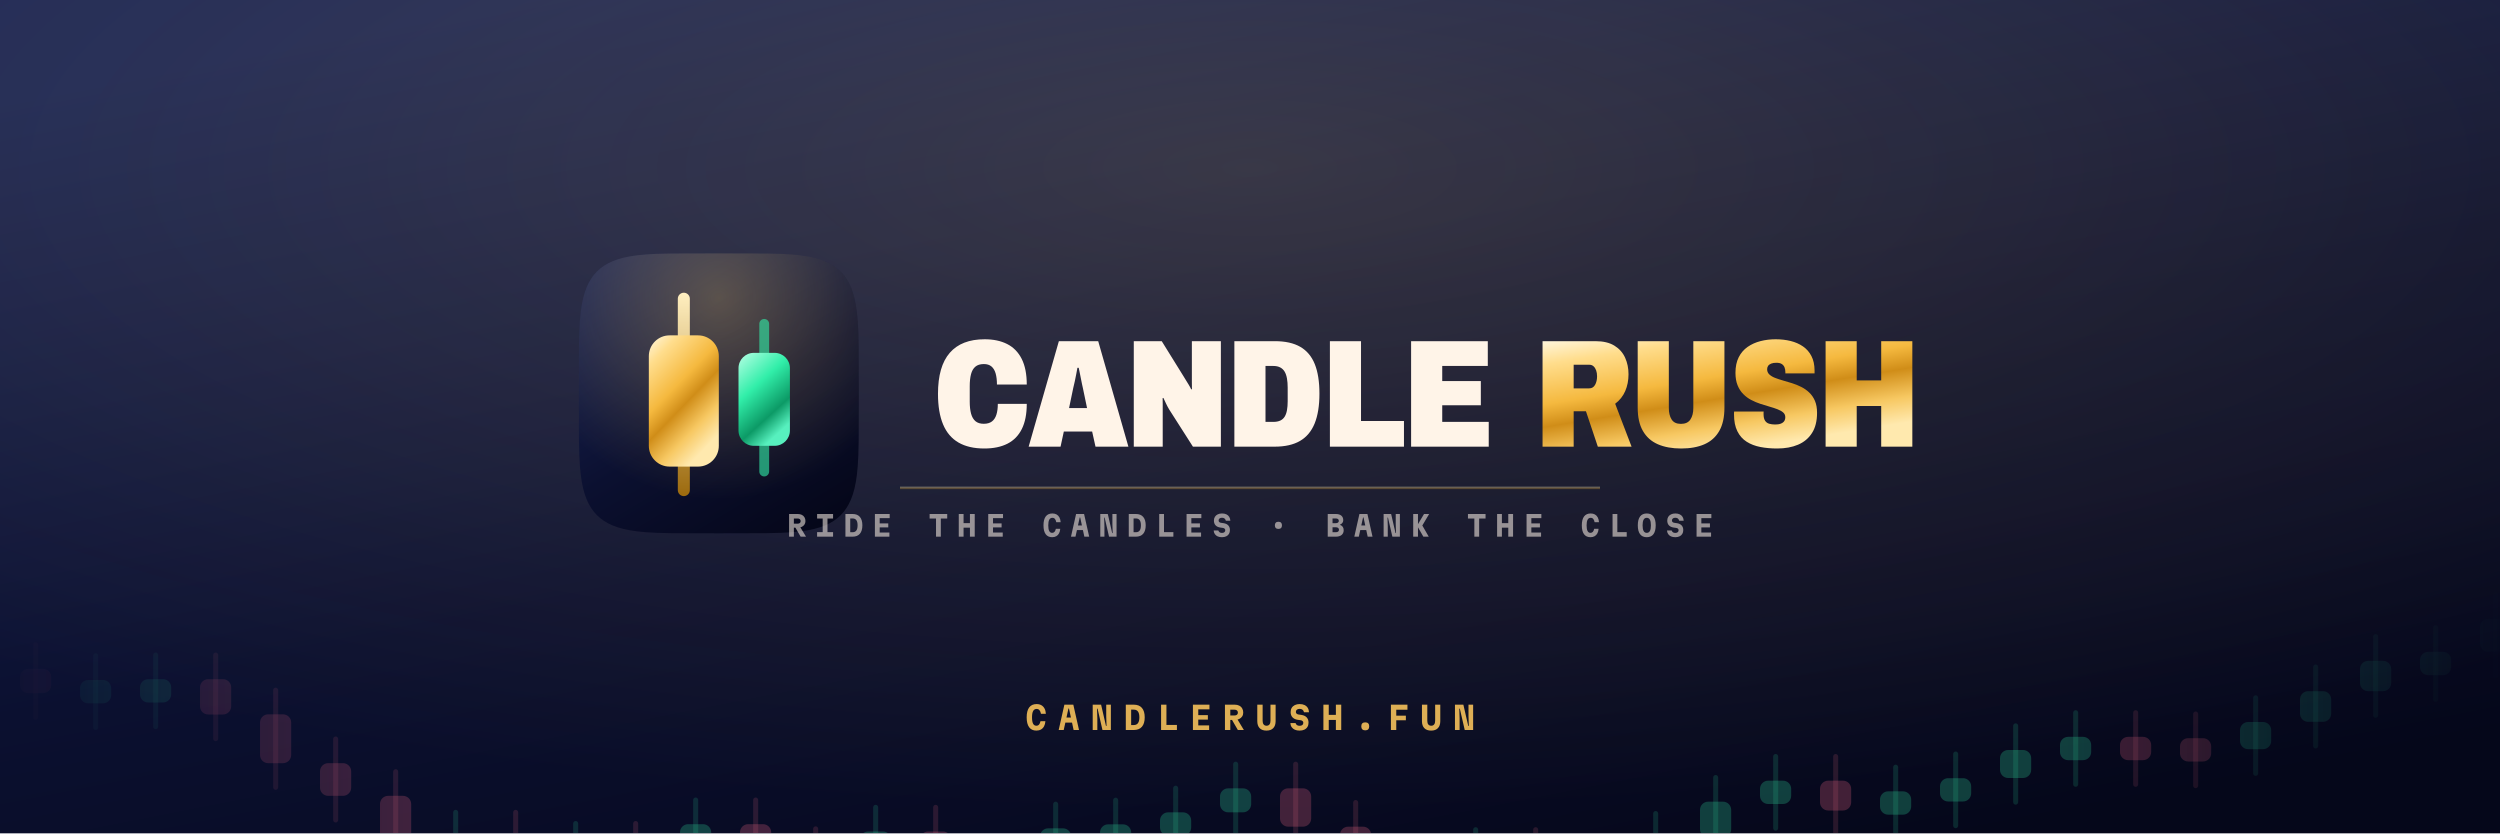
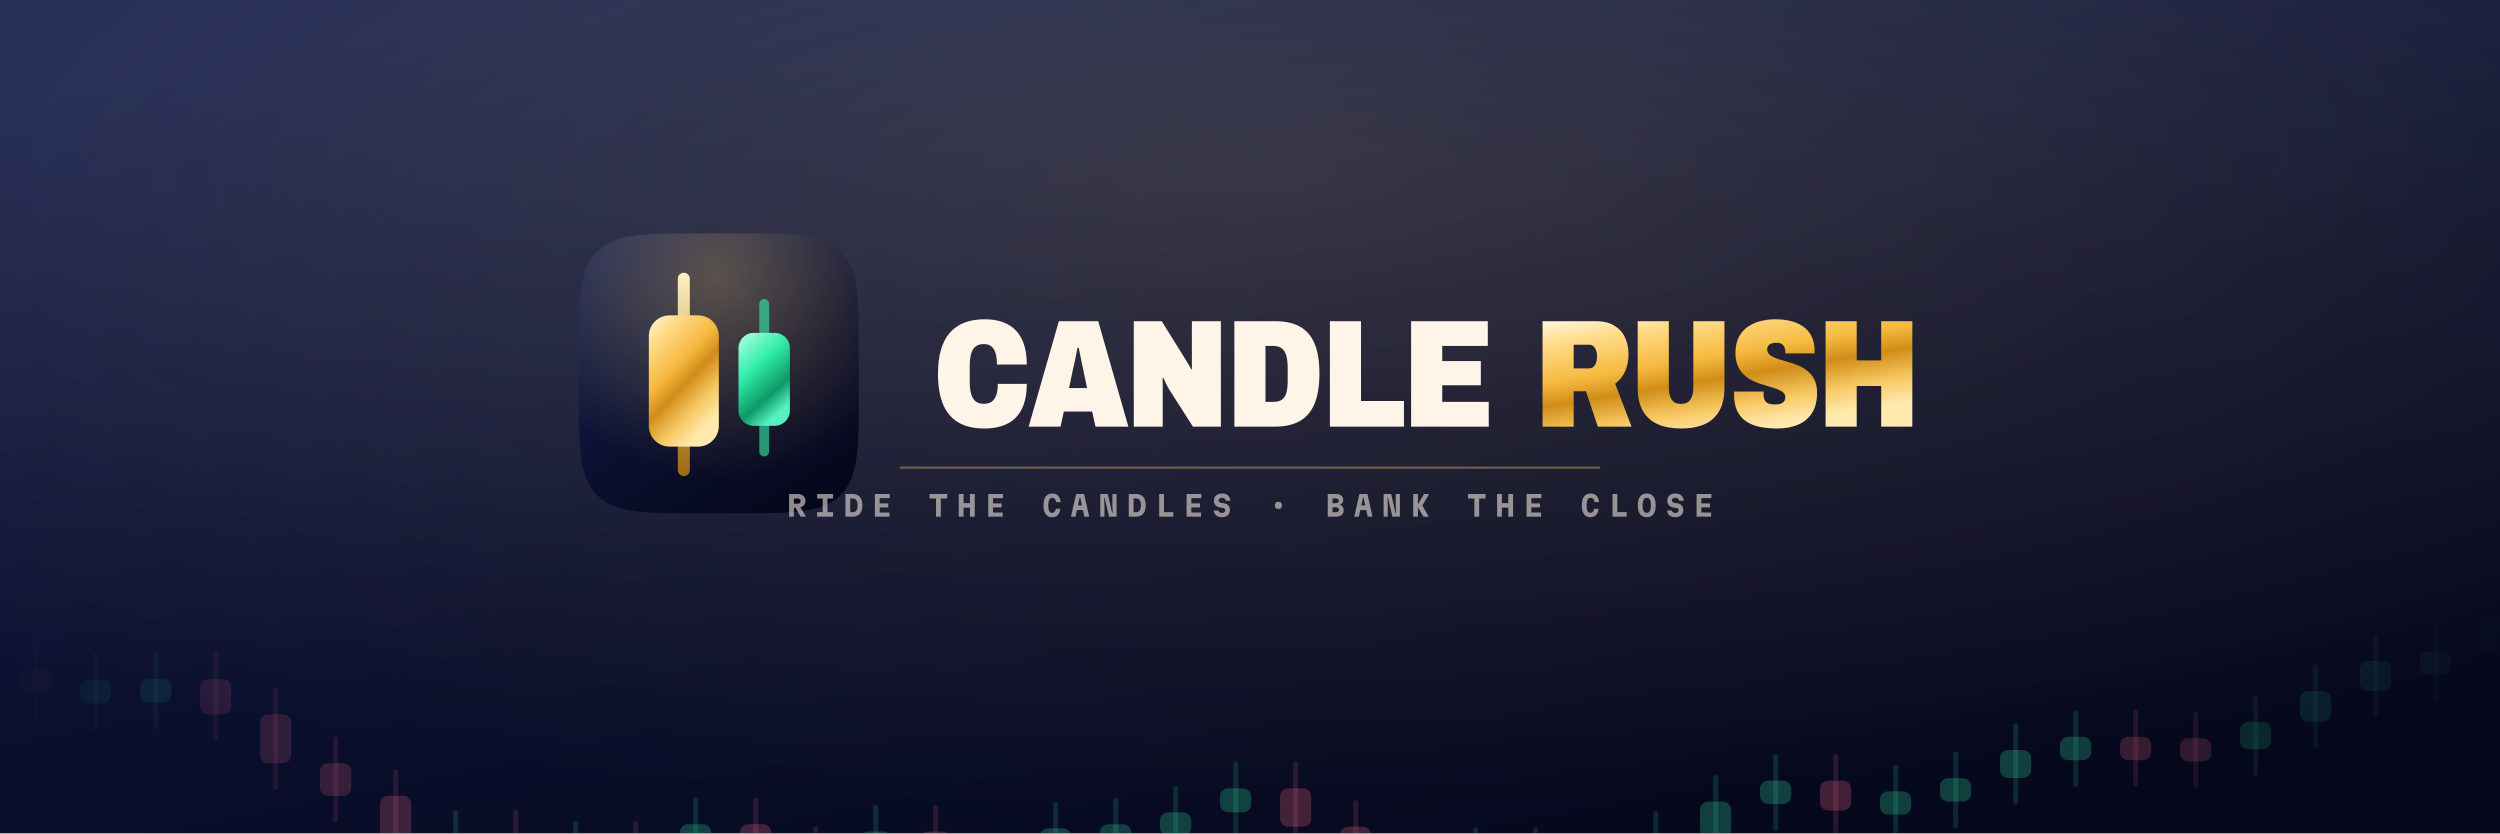
<svg xmlns="http://www.w3.org/2000/svg" viewBox="0 0 1500 500" width="1500" height="500" fill="none">
  <defs>
    <linearGradient id="auxh" x1="0" y1="0" x2=".55" y2="1">
      <stop offset="0" stop-color="#FFF8E2" />
      <stop offset=".18" stop-color="#FFDD8C" />
      <stop offset=".46" stop-color="#F5B93F" />
      <stop offset=".62" stop-color="#D08D18" />
      <stop offset=".82" stop-color="#F7C862" />
      <stop offset="1" stop-color="#FFE9AE" />
    </linearGradient>
    <linearGradient id="auExh" x1="0" y1="0" x2="0" y2="1">
      <stop offset="0" stop-color="#FFEFC0" />
      <stop offset="1" stop-color="#9C6A0E" />
    </linearGradient>
    <linearGradient id="emxh" x1="0" y1="0" x2=".5" y2="1">
      <stop offset="0" stop-color="#B6FFE4" />
      <stop offset=".42" stop-color="#31EEA9" />
      <stop offset=".78" stop-color="#0C9A66" />
      <stop offset="1" stop-color="#57F0BE" />
    </linearGradient>
    <linearGradient id="bevxh" x1="0" y1="0" x2="0" y2="1">
      <stop offset="0" stop-color="#FFFFFF" stop-opacity=".30" />
      <stop offset=".45" stop-color="#FFFFFF" stop-opacity=".05" />
      <stop offset="1" stop-color="#FFFFFF" stop-opacity=".10" />
    </linearGradient>
    <linearGradient id="bgxh" x1=".2" y1="0" x2=".8" y2="1">
      <stop offset="0" stop-color="#1B2657" />
      <stop offset=".55" stop-color="#0B1030" />
      <stop offset="1" stop-color="#05071A" />
    </linearGradient>
    <radialGradient id="glxh" cx=".5" cy=".16" r=".72">
      <stop offset="0" stop-color="#FFCE5C" stop-opacity=".30" />
      <stop offset="1" stop-color="#FFCE5C" stop-opacity="0" />
    </radialGradient>
  </defs>
  <defs>
    <clipPath id="cpxh">
      <rect width="1500" height="500" />
    </clipPath>
    <radialGradient id="bloomxh" cx=".5" cy=".2" r=".78">
      <stop offset="0" stop-color="#FFCE5C" stop-opacity=".16" />
      <stop offset="1" stop-color="#FFCE5C" stop-opacity="0" />
    </radialGradient>
    <linearGradient id="fadegxh" x1="0" x2="1">
      <stop offset="0" stop-color="#000" />
      <stop offset=".18" stop-color="#fff" />
      <stop offset=".82" stop-color="#fff" />
      <stop offset="1" stop-color="#000" />
    </linearGradient>
    <mask id="fadexh">
      <rect width="1500" height="500" fill="url(#fadegxh)" />
    </mask>
    <linearGradient id="auxhi" x1="0" y1="0" x2=".55" y2="1">
      <stop offset="0" stop-color="#FFF8E2" />
      <stop offset=".18" stop-color="#FFDD8C" />
      <stop offset=".46" stop-color="#F5B93F" />
      <stop offset=".62" stop-color="#D08D18" />
      <stop offset=".82" stop-color="#F7C862" />
      <stop offset="1" stop-color="#FFE9AE" />
    </linearGradient>
    <linearGradient id="auExhi" x1="0" y1="0" x2="0" y2="1">
      <stop offset="0" stop-color="#FFEFC0" />
      <stop offset="1" stop-color="#9C6A0E" />
    </linearGradient>
    <linearGradient id="emxhi" x1="0" y1="0" x2=".5" y2="1">
      <stop offset="0" stop-color="#B6FFE4" />
      <stop offset=".42" stop-color="#31EEA9" />
      <stop offset=".78" stop-color="#0C9A66" />
      <stop offset="1" stop-color="#57F0BE" />
    </linearGradient>
    <linearGradient id="bevxhi" x1="0" y1="0" x2="0" y2="1">
      <stop offset="0" stop-color="#FFFFFF" stop-opacity=".30" />
      <stop offset=".45" stop-color="#FFFFFF" stop-opacity=".05" />
      <stop offset="1" stop-color="#FFFFFF" stop-opacity=".10" />
    </linearGradient>
    <linearGradient id="bgxhi" x1=".2" y1="0" x2=".8" y2="1">
      <stop offset="0" stop-color="#1B2657" />
      <stop offset=".55" stop-color="#0B1030" />
      <stop offset="1" stop-color="#05071A" />
    </linearGradient>
    <radialGradient id="glxhi" cx=".5" cy=".16" r=".72">
      <stop offset="0" stop-color="#FFCE5C" stop-opacity=".30" />
      <stop offset="1" stop-color="#FFCE5C" stop-opacity="0" />
    </radialGradient>
  </defs>
  <rect width="1500" height="500" fill="url(#bgxh)" />
  <rect width="1500" height="500" fill="url(#bloomxh)" />
  <g clip-path="url(#cpxh)" mask="url(#fadexh)">
    <rect x="-52.1" y="376.0" width="3.0" height="46.0" rx="1.5" fill="#FF6E8A" opacity="0.144" />
    <rect x="-60.0" y="392.0" width="18.7" height="14.0" rx="4.9" fill="#FF6E8A" opacity="0.240" />
    <rect x="-16.1" y="385.3" width="3.0" height="46.0" rx="1.5" fill="#31EEA9" opacity="0.144" />
    <rect x="-24.0" y="401.3" width="18.7" height="14.0" rx="4.9" fill="#31EEA9" opacity="0.240" />
    <rect x="19.9" y="385.3" width="3.0" height="46.6" rx="1.5" fill="#FF6E8A" opacity="0.144" />
    <rect x="12.0" y="401.3" width="18.7" height="14.6" rx="4.9" fill="#FF6E8A" opacity="0.240" />
    <rect x="55.9" y="392.0" width="3.0" height="46.0" rx="1.5" fill="#31EEA9" opacity="0.144" />
    <rect x="48.0" y="408.0" width="18.7" height="14.0" rx="4.9" fill="#31EEA9" opacity="0.240" />
    <rect x="91.9" y="391.5" width="3.0" height="46.0" rx="1.5" fill="#31EEA9" opacity="0.144" />
    <rect x="84.0" y="407.5" width="18.7" height="14.0" rx="4.9" fill="#31EEA9" opacity="0.240" />
    <rect x="127.9" y="391.5" width="3.0" height="53.2" rx="1.5" fill="#FF6E8A" opacity="0.144" />
    <rect x="120.0" y="407.5" width="18.7" height="21.2" rx="4.9" fill="#FF6E8A" opacity="0.240" />
    <rect x="163.9" y="412.6" width="3.0" height="61.3" rx="1.5" fill="#FF6E8A" opacity="0.144" />
    <rect x="156.0" y="428.6" width="18.7" height="29.3" rx="4.9" fill="#FF6E8A" opacity="0.240" />
    <rect x="199.9" y="441.9" width="3.0" height="51.6" rx="1.5" fill="#FF6E8A" opacity="0.144" />
    <rect x="192.0" y="457.9" width="18.7" height="19.6" rx="4.9" fill="#FF6E8A" opacity="0.240" />
    <rect x="235.9" y="461.5" width="3.0" height="61.3" rx="1.5" fill="#FF6E8A" opacity="0.144" />
    <rect x="228.0" y="477.5" width="18.7" height="29.3" rx="4.9" fill="#FF6E8A" opacity="0.240" />
    <rect x="271.9" y="485.9" width="3.0" height="46.0" rx="1.5" fill="#31EEA9" opacity="0.144" />
    <rect x="264.0" y="501.9" width="18.7" height="14.0" rx="4.9" fill="#31EEA9" opacity="0.240" />
    <rect x="307.9" y="485.9" width="3.0" height="48.2" rx="1.5" fill="#FF6E8A" opacity="0.144" />
    <rect x="300.0" y="501.9" width="18.7" height="16.2" rx="4.9" fill="#FF6E8A" opacity="0.240" />
    <rect x="343.9" y="492.6" width="3.0" height="46.0" rx="1.5" fill="#31EEA9" opacity="0.144" />
    <rect x="336.0" y="508.6" width="18.7" height="14.0" rx="4.9" fill="#31EEA9" opacity="0.240" />
    <rect x="379.9" y="492.6" width="3.0" height="46.0" rx="1.5" fill="#FF6E8A" opacity="0.144" />
    <rect x="372.0" y="508.6" width="18.7" height="14.0" rx="4.9" fill="#FF6E8A" opacity="0.240" />
    <rect x="415.9" y="478.5" width="3.0" height="53.1" rx="1.5" fill="#31EEA9" opacity="0.144" />
    <rect x="408.0" y="494.5" width="18.7" height="21.1" rx="4.9" fill="#31EEA9" opacity="0.240" />
    <rect x="451.9" y="478.5" width="3.0" height="49.3" rx="1.5" fill="#FF6E8A" opacity="0.144" />
    <rect x="444.0" y="494.5" width="18.7" height="17.3" rx="4.9" fill="#FF6E8A" opacity="0.240" />
    <rect x="487.9" y="495.8" width="3.0" height="51.5" rx="1.5" fill="#FF6E8A" opacity="0.144" />
    <rect x="480.0" y="511.8" width="18.7" height="19.5" rx="4.9" fill="#FF6E8A" opacity="0.240" />
    <rect x="523.9" y="482.9" width="3.0" height="49.9" rx="1.5" fill="#31EEA9" opacity="0.144" />
    <rect x="516.0" y="498.9" width="18.7" height="17.9" rx="4.9" fill="#31EEA9" opacity="0.240" />
    <rect x="559.9" y="482.9" width="3.0" height="56.9" rx="1.5" fill="#FF6E8A" opacity="0.144" />
    <rect x="552.0" y="498.9" width="18.7" height="24.9" rx="4.9" fill="#FF6E8A" opacity="0.240" />
    <rect x="595.9" y="500.8" width="3.0" height="59.5" rx="1.5" fill="#FF6E8A" opacity="0.144" />
    <rect x="588.0" y="516.8" width="18.7" height="27.5" rx="4.9" fill="#FF6E8A" opacity="0.240" />
    <rect x="631.9" y="481.0" width="3.0" height="51.8" rx="1.5" fill="#31EEA9" opacity="0.144" />
    <rect x="624.0" y="497.0" width="18.7" height="19.8" rx="4.9" fill="#31EEA9" opacity="0.240" />
    <rect x="667.9" y="478.6" width="3.0" height="46.0" rx="1.5" fill="#31EEA9" opacity="0.144" />
    <rect x="660.0" y="494.6" width="18.7" height="14.0" rx="4.9" fill="#31EEA9" opacity="0.240" />
    <rect x="703.9" y="471.4" width="3.0" height="46.0" rx="1.5" fill="#31EEA9" opacity="0.144" />
    <rect x="696.0" y="487.4" width="18.7" height="14.0" rx="4.9" fill="#31EEA9" opacity="0.240" />
    <rect x="739.9" y="457.0" width="3.0" height="46.4" rx="1.5" fill="#31EEA9" opacity="0.144" />
    <rect x="732.0" y="473.0" width="18.7" height="14.4" rx="4.9" fill="#31EEA9" opacity="0.240" />
    <rect x="775.9" y="457.0" width="3.0" height="55.0" rx="1.5" fill="#FF6E8A" opacity="0.144" />
    <rect x="768.0" y="473.0" width="18.7" height="23.0" rx="4.9" fill="#FF6E8A" opacity="0.240" />
    <rect x="811.9" y="480.0" width="3.0" height="60.3" rx="1.5" fill="#FF6E8A" opacity="0.144" />
    <rect x="804.0" y="496.0" width="18.7" height="28.3" rx="4.9" fill="#FF6E8A" opacity="0.240" />
    <rect x="847.9" y="500.8" width="3.0" height="46.0" rx="1.5" fill="#FF6E8A" opacity="0.144" />
    <rect x="840.0" y="516.8" width="18.7" height="14.0" rx="4.9" fill="#FF6E8A" opacity="0.240" />
    <rect x="883.9" y="496.3" width="3.0" height="46.0" rx="1.5" fill="#31EEA9" opacity="0.144" />
    <rect x="876.0" y="512.3" width="18.7" height="14.0" rx="4.9" fill="#31EEA9" opacity="0.240" />
    <rect x="919.9" y="496.3" width="3.0" height="46.0" rx="1.5" fill="#FF6E8A" opacity="0.144" />
    <rect x="912.0" y="512.3" width="18.7" height="14.0" rx="4.9" fill="#FF6E8A" opacity="0.240" />
    <rect x="955.9" y="500.8" width="3.0" height="56.0" rx="1.5" fill="#FF6E8A" opacity="0.144" />
    <rect x="948.0" y="516.8" width="18.7" height="24.0" rx="4.9" fill="#FF6E8A" opacity="0.240" />
    <rect x="991.9" y="486.6" width="3.0" height="46.2" rx="1.5" fill="#31EEA9" opacity="0.144" />
    <rect x="984.0" y="502.6" width="18.7" height="14.2" rx="4.9" fill="#31EEA9" opacity="0.240" />
    <rect x="1027.9" y="465.0" width="3.0" height="53.5" rx="1.5" fill="#31EEA9" opacity="0.144" />
    <rect x="1020.0" y="481.0" width="18.7" height="21.5" rx="4.9" fill="#31EEA9" opacity="0.240" />
    <rect x="1063.9" y="452.4" width="3.0" height="46.0" rx="1.5" fill="#31EEA9" opacity="0.144" />
    <rect x="1056.0" y="468.4" width="18.7" height="14.0" rx="4.9" fill="#31EEA9" opacity="0.240" />
    <rect x="1099.9" y="452.4" width="3.0" height="49.9" rx="1.5" fill="#FF6E8A" opacity="0.144" />
    <rect x="1092.0" y="468.4" width="18.7" height="17.9" rx="4.9" fill="#FF6E8A" opacity="0.240" />
    <rect x="1135.9" y="458.8" width="3.0" height="46.0" rx="1.5" fill="#31EEA9" opacity="0.144" />
    <rect x="1128.0" y="474.8" width="18.7" height="14.0" rx="4.9" fill="#31EEA9" opacity="0.240" />
    <rect x="1171.9" y="450.9" width="3.0" height="46.0" rx="1.5" fill="#31EEA9" opacity="0.144" />
    <rect x="1164.0" y="466.9" width="18.7" height="14.0" rx="4.9" fill="#31EEA9" opacity="0.240" />
    <rect x="1207.9" y="434.0" width="3.0" height="48.8" rx="1.5" fill="#31EEA9" opacity="0.144" />
    <rect x="1200.0" y="450.0" width="18.7" height="16.8" rx="4.9" fill="#31EEA9" opacity="0.240" />
    <rect x="1243.9" y="426.1" width="3.0" height="46.0" rx="1.5" fill="#31EEA9" opacity="0.144" />
    <rect x="1236.0" y="442.1" width="18.7" height="14.0" rx="4.9" fill="#31EEA9" opacity="0.240" />
    <rect x="1279.9" y="426.1" width="3.0" height="46.0" rx="1.5" fill="#FF6E8A" opacity="0.144" />
    <rect x="1272.0" y="442.1" width="18.7" height="14.0" rx="4.9" fill="#FF6E8A" opacity="0.240" />
    <rect x="1315.9" y="426.9" width="3.0" height="46.0" rx="1.5" fill="#FF6E8A" opacity="0.144" />
    <rect x="1308.0" y="442.9" width="18.7" height="14.0" rx="4.9" fill="#FF6E8A" opacity="0.240" />
    <rect x="1351.9" y="417.2" width="3.0" height="48.3" rx="1.5" fill="#31EEA9" opacity="0.144" />
    <rect x="1344.0" y="433.2" width="18.7" height="16.3" rx="4.9" fill="#31EEA9" opacity="0.240" />
    <rect x="1387.9" y="398.7" width="3.0" height="50.4" rx="1.5" fill="#31EEA9" opacity="0.144" />
    <rect x="1380.0" y="414.7" width="18.7" height="18.4" rx="4.9" fill="#31EEA9" opacity="0.240" />
    <rect x="1423.9" y="380.5" width="3.0" height="50.2" rx="1.5" fill="#31EEA9" opacity="0.144" />
    <rect x="1416.0" y="396.5" width="18.7" height="18.2" rx="4.9" fill="#31EEA9" opacity="0.240" />
    <rect x="1459.9" y="375.1" width="3.0" height="46.0" rx="1.5" fill="#31EEA9" opacity="0.144" />
    <rect x="1452.0" y="391.1" width="18.7" height="14.0" rx="4.9" fill="#31EEA9" opacity="0.240" />
    <rect x="1495.9" y="355.3" width="3.0" height="51.8" rx="1.5" fill="#31EEA9" opacity="0.144" />
    <rect x="1488.0" y="371.3" width="18.7" height="19.8" rx="4.9" fill="#31EEA9" opacity="0.240" />
    <rect x="1531.9" y="355.3" width="3.0" height="46.0" rx="1.5" fill="#FF6E8A" opacity="0.144" />
    <rect x="1524.0" y="371.3" width="18.7" height="14.0" rx="4.9" fill="#FF6E8A" opacity="0.240" />
    <rect x="1567.9" y="359.3" width="3.0" height="54.6" rx="1.5" fill="#FF6E8A" opacity="0.144" />
    <rect x="1560.0" y="375.3" width="18.7" height="22.6" rx="4.9" fill="#FF6E8A" opacity="0.240" />
  </g>
-   <g transform="translate(347.3 152.0) scale(0.3281)">
+   <g transform="translate(347.3 140.0) scale(0.3281)">
    <path d="M512.00 256.00 L511.78 342.00 L511.12 369.38 L510.02 389.15 L508.47 405.09 L506.48 418.58 L504.02 430.33 L501.09 440.72 L497.69 450.01 L493.78 458.37 L489.36 465.90 L484.40 472.71 L478.86 478.86 L472.71 484.40 L465.90 489.36 L458.37 493.78 L450.01 497.69 L440.72 501.09 L430.33 504.02 L418.58 506.48 L405.09 508.47 L389.15 510.02 L369.38 511.12 L342.00 511.78 L256.00 512.00 L170.00 511.78 L142.62 511.12 L122.85 510.02 L106.91 508.47 L93.42 506.48 L81.67 504.02 L71.28 501.09 L61.99 497.69 L53.63 493.78 L46.10 489.36 L39.29 484.40 L33.14 478.86 L27.60 472.71 L22.64 465.90 L18.22 458.37 L14.31 450.01 L10.91 440.72 L7.98 430.33 L5.52 418.58 L3.53 405.09 L1.98 389.15 L0.88 369.38 L0.22 342.00 L0.00 256.00 L0.22 170.00 L0.88 142.62 L1.98 122.85 L3.53 106.91 L5.52 93.42 L7.98 81.67 L10.91 71.28 L14.31 61.99 L18.22 53.63 L22.64 46.10 L27.60 39.29 L33.14 33.14 L39.29 27.60 L46.10 22.64 L53.63 18.22 L61.99 14.31 L71.28 10.91 L81.67 7.98 L93.42 5.52 L106.91 3.53 L122.85 1.98 L142.62 0.88 L170.00 0.22 L256.00 0.00 L342.00 0.22 L369.38 0.88 L389.15 1.98 L405.09 3.53 L418.58 5.52 L430.33 7.98 L440.72 10.91 L450.01 14.31 L458.37 18.22 L465.90 22.64 L472.71 27.60 L478.86 33.14 L484.40 39.29 L489.36 46.10 L493.78 53.63 L497.69 61.99 L501.09 71.28 L504.02 81.67 L506.48 93.42 L508.47 106.91 L510.02 122.85 L511.12 142.62 L511.78 170.00 Z" fill="url(#bgxhi)" />
    <path d="M512.00 256.00 L511.78 342.00 L511.12 369.38 L510.02 389.15 L508.47 405.09 L506.48 418.58 L504.02 430.33 L501.09 440.72 L497.69 450.01 L493.78 458.37 L489.36 465.90 L484.40 472.71 L478.86 478.86 L472.71 484.40 L465.90 489.36 L458.37 493.78 L450.01 497.69 L440.72 501.09 L430.33 504.02 L418.58 506.48 L405.09 508.47 L389.15 510.02 L369.38 511.12 L342.00 511.78 L256.00 512.00 L170.00 511.78 L142.62 511.12 L122.85 510.02 L106.91 508.47 L93.42 506.48 L81.67 504.02 L71.28 501.09 L61.99 497.69 L53.63 493.78 L46.10 489.36 L39.29 484.40 L33.14 478.86 L27.60 472.71 L22.64 465.90 L18.22 458.37 L14.31 450.01 L10.91 440.72 L7.98 430.33 L5.52 418.58 L3.53 405.09 L1.98 389.15 L0.88 369.38 L0.22 342.00 L0.00 256.00 L0.22 170.00 L0.88 142.62 L1.98 122.85 L3.53 106.91 L5.52 93.42 L7.98 81.67 L10.91 71.28 L14.31 61.99 L18.22 53.63 L22.64 46.10 L27.60 39.29 L33.14 33.14 L39.29 27.60 L46.10 22.64 L53.63 18.22 L61.99 14.31 L71.28 10.91 L81.67 7.98 L93.42 5.52 L106.91 3.53 L122.85 1.98 L142.62 0.88 L170.00 0.22 L256.00 0.00 L342.00 0.22 L369.38 0.88 L389.15 1.98 L405.09 3.53 L418.58 5.52 L430.33 7.98 L440.72 10.91 L450.01 14.31 L458.37 18.22 L465.90 22.64 L472.71 27.60 L478.86 33.14 L484.40 39.29 L489.36 46.10 L493.78 53.63 L497.69 61.99 L501.09 71.28 L504.02 81.67 L506.48 93.42 L508.47 106.91 L510.02 122.85 L511.12 142.62 L511.78 170.00 Z" fill="url(#glxhi)" />
    <rect x="181" y="72" width="22" height="372" rx="11" fill="url(#auExhi)" />
    <rect x="128" y="150" width="128" height="240" rx="38" fill="url(#auxhi)" />
    <rect x="330" y="120" width="18" height="288" rx="9" fill="#31EEA9" opacity=".6" />
    <rect x="292" y="182" width="94" height="170" rx="28" fill="url(#emxhi)" />
  </g>
-   <g transform="translate(559.3 268.0)">
+   <g transform="translate(559.3 256.0)">
    <path d="M31.32 1.10Q21.95 1.10 15.77 -2.49Q9.59 -6.08 6.54 -13.37Q3.49 -20.67 3.49 -31.69Q3.49 -48.19 10.57 -56.32Q17.65 -64.44 31.49 -64.44Q39.34 -64.44 45.00 -61.58Q50.65 -58.72 53.71 -52.69Q56.76 -46.66 56.76 -37.26H38.87Q38.87 -41.16 38.09 -43.91Q37.30 -46.67 35.58 -48.12Q33.86 -49.57 31.01 -49.57Q27.77 -49.57 25.91 -47.99Q24.06 -46.41 23.30 -43.45Q22.54 -40.48 22.54 -36.34V-26.96Q22.54 -22.77 23.34 -19.80Q24.15 -16.84 25.98 -15.28Q27.82 -13.73 30.96 -13.73Q34.00 -13.73 35.84 -15.11Q37.68 -16.49 38.53 -19.17Q39.39 -21.86 39.39 -25.67H56.76Q56.76 -16.54 53.80 -10.60Q50.85 -4.67 45.17 -1.78Q39.50 1.10 31.32 1.10Z M57.89 0.00 76.02 -63.30H99.62L117.74 0.00H98.00L95.98 -9.10H79.00L77.03 0.00ZM82.14 -23.18H92.93L90.42 -35.22Q90.18 -36.19 89.88 -37.67Q89.57 -39.14 89.24 -40.87Q88.91 -42.60 88.56 -44.30Q88.21 -46.00 87.93 -47.33H87.15Q86.87 -45.63 86.44 -43.49Q86.02 -41.36 85.57 -39.19Q85.12 -37.02 84.65 -35.22Z M120.97 0.00V-63.30H137.74L150.76 -42.32Q151.33 -41.35 152.21 -39.95Q153.09 -38.55 153.99 -37.06Q154.89 -35.58 155.41 -34.38L155.87 -34.48Q155.82 -36.62 155.82 -38.74Q155.82 -40.85 155.82 -42.32V-63.30H173.23V0.00H156.46L142.17 -22.38Q141.09 -24.22 140.29 -25.93Q139.49 -27.65 138.74 -29.25L138.28 -29.15Q138.33 -27.36 138.33 -25.52Q138.33 -23.69 138.33 -22.38V0.00Z M181.32 0.00V-63.30H205.60Q214.97 -63.30 220.85 -59.91Q226.73 -56.53 229.55 -49.58Q232.36 -42.63 232.36 -31.78Q232.36 -21.01 229.50 -13.95Q226.64 -6.90 220.72 -3.45Q214.80 0.00 205.43 0.00ZM200.00 -14.87H204.75Q207.15 -14.87 208.83 -15.64Q210.50 -16.41 211.48 -17.96Q212.45 -19.51 212.88 -21.85Q213.31 -24.19 213.31 -27.23V-35.41Q213.31 -38.50 212.88 -40.92Q212.45 -43.35 211.48 -45.01Q210.50 -46.67 208.83 -47.54Q207.15 -48.42 204.75 -48.42H200.00Z M238.64 0.00V-63.30H257.31V-15.41H283.08V0.00Z M287.36 0.00V-63.30H333.38V-48.42H306.04V-39.38H329.20V-24.84H306.04V-14.87H333.94V0.00Z" fill="#FFF4E8" />
  </g>
-   <g transform="translate(920.2 268.0)">
+   <g transform="translate(920.2 256.0)">
    <path d="M5.33 0.00V-63.30H37.05Q44.13 -63.30 48.50 -60.57Q52.87 -57.85 54.89 -53.34Q56.91 -48.83 56.91 -43.45Q56.91 -37.90 54.93 -33.34Q52.95 -28.77 48.90 -25.75L58.75 0.00H38.50L31.37 -21.25H24.00V0.00ZM24.00 -34.98H33.34Q35.64 -34.98 36.84 -37.08Q38.04 -39.19 38.04 -42.23Q38.04 -44.20 37.50 -45.74Q36.96 -47.28 35.93 -48.22Q34.91 -49.16 33.34 -49.16H24.00Z M88.49 1.10Q80.34 1.10 74.50 -1.45Q68.66 -4.00 65.54 -9.44Q62.42 -14.87 62.42 -23.44V-63.30H81.10V-23.15Q81.10 -18.96 82.77 -16.32Q84.44 -13.68 88.35 -13.68Q92.31 -13.68 94.05 -16.32Q95.79 -18.96 95.79 -23.15V-63.30H114.46V-23.44Q114.46 -14.87 111.37 -9.44Q108.27 -4.00 102.48 -1.45Q96.68 1.10 88.49 1.10Z M146.12 1.10Q140.72 1.10 136.04 0.20Q131.36 -0.70 127.80 -2.96Q124.24 -5.21 122.22 -9.25Q120.20 -13.28 120.20 -19.54Q120.20 -19.73 120.20 -20.22Q120.20 -20.72 120.29 -21.09H137.99Q137.94 -20.68 137.94 -20.27Q137.94 -19.86 137.94 -19.49Q137.94 -16.91 138.84 -15.57Q139.73 -14.23 141.32 -13.76Q142.90 -13.30 144.89 -13.30Q145.77 -13.30 146.64 -13.41Q147.51 -13.52 148.29 -13.82Q149.07 -14.11 149.69 -14.62Q150.31 -15.12 150.64 -15.88Q150.98 -16.64 150.98 -17.66Q150.98 -19.41 149.72 -20.51Q148.46 -21.61 146.34 -22.43Q144.21 -23.26 141.55 -24.01Q138.90 -24.76 136.03 -25.70Q133.16 -26.64 130.50 -28.04Q127.84 -29.44 125.72 -31.59Q123.59 -33.73 122.34 -36.84Q121.08 -39.95 121.08 -44.29Q121.08 -49.81 123.03 -53.65Q124.98 -57.50 128.39 -59.87Q131.81 -62.24 136.13 -63.34Q140.45 -64.44 145.19 -64.44Q149.98 -64.44 154.19 -63.40Q158.39 -62.36 161.61 -60.14Q164.82 -57.93 166.65 -54.38Q168.49 -50.83 168.54 -45.81V-43.97H151.02V-44.68Q151.02 -46.30 150.52 -47.57Q150.02 -48.85 148.86 -49.59Q147.69 -50.34 145.62 -50.34Q143.73 -50.34 142.48 -49.83Q141.22 -49.32 140.65 -48.44Q140.08 -47.56 140.08 -46.46Q140.08 -44.62 141.34 -43.39Q142.60 -42.16 144.74 -41.31Q146.89 -40.47 149.55 -39.71Q152.21 -38.96 155.05 -38.07Q157.90 -37.18 160.56 -35.85Q163.22 -34.51 165.36 -32.47Q167.51 -30.42 168.77 -27.47Q170.03 -24.52 170.03 -20.32Q170.03 -12.94 167.00 -8.19Q163.98 -3.45 158.61 -1.17Q153.25 1.10 146.12 1.10Z M175.16 0.00V-63.30H193.83V-39.77H208.52V-63.30H227.20V0.00H208.52V-24.40H193.83V0.00Z" fill="url(#auxh)" />
  </g>
-   <g transform="translate(472.1 322.0)">
+   <g transform="translate(472.1 310.0)">
    <path d="M1.35 0.00V-13.60H6.61Q7.98 -13.60 9.01 -13.08Q10.04 -12.56 10.60 -11.60Q11.17 -10.64 11.17 -9.36Q11.17 -8.18 10.59 -7.29Q10.02 -6.40 8.99 -5.90Q7.96 -5.40 6.61 -5.40H4.22V0.00ZM8.28 0.00 4.88 -5.86H7.96L11.51 0.00ZM4.22 -7.80H6.53Q7.35 -7.80 7.82 -8.21Q8.30 -8.63 8.30 -9.34Q8.30 -10.06 7.82 -10.48Q7.35 -10.90 6.53 -10.90H4.22Z M18.16 0.00V-2.72H21.51V-10.88H18.16V-13.60H27.74V-10.88H24.39V-2.72H27.74V0.00Z M35.16 0.00V-13.60H39.46Q42.32 -13.60 43.82 -11.86Q45.32 -10.12 45.32 -6.80Q45.32 -3.48 43.82 -1.74Q42.32 0.00 39.46 0.00ZM38.04 -2.67H39.46Q40.95 -2.67 41.70 -3.69Q42.45 -4.71 42.45 -6.80Q42.45 -8.89 41.70 -9.91Q40.95 -10.93 39.46 -10.93H38.04Z M52.84 0.00V-13.60H61.71V-11.11H55.71V-7.98H60.86V-5.57H55.71V-2.49H61.54V0.00Z M89.51 0.00V-10.88H85.67V-13.60H96.23V-10.88H92.39V0.00Z M103.16 0.00V-13.60H106.04V-8.14H109.86V-13.60H112.74V0.00H109.86V-5.39H106.04V0.00Z M120.84 0.00V-13.60H129.71V-11.11H123.71V-7.98H128.86V-5.57H123.71V-2.49H129.54V0.00Z M159.19 0.32Q156.63 0.32 155.31 -1.48Q153.99 -3.28 153.99 -6.80Q153.99 -10.33 155.34 -12.13Q156.70 -13.92 159.33 -13.92Q160.80 -13.92 161.88 -13.31Q162.95 -12.69 163.57 -11.52Q164.19 -10.35 164.29 -8.69H161.66Q161.42 -9.98 160.85 -10.65Q160.27 -11.31 159.33 -11.31Q158.08 -11.31 157.47 -10.20Q156.86 -9.09 156.86 -6.80Q156.86 -4.51 157.43 -3.40Q158.00 -2.29 159.19 -2.29Q160.06 -2.29 160.61 -2.90Q161.16 -3.51 161.41 -4.72H164.04Q163.94 -3.12 163.33 -2.00Q162.72 -0.87 161.67 -0.27Q160.61 0.32 159.19 0.32Z M170.49 0.00 173.55 -13.60H178.35L181.41 0.00H178.51L176.02 -11.51H175.73L173.19 0.00ZM172.76 -3.96V-6.71H179.14V-3.96Z M188.07 0.00V-13.60H192.58L195.21 -2.16H195.51L195.34 -7.34V-13.60H197.83V0.00H193.32L190.69 -11.44H190.39L190.56 -6.26V0.00Z M205.16 0.00V-13.60H209.46Q212.32 -13.60 213.82 -11.86Q215.32 -10.12 215.32 -6.80Q215.32 -3.48 213.82 -1.74Q212.32 0.00 209.46 0.00ZM208.04 -2.67H209.46Q210.95 -2.67 211.70 -3.69Q212.45 -4.71 212.45 -6.80Q212.45 -8.89 211.70 -9.91Q210.95 -10.93 209.46 -10.93H208.04Z M223.43 0.00V-13.60H226.30V-2.72H231.93V0.00Z M239.84 0.00V-13.60H248.71V-11.11H242.71V-7.98H247.86V-5.57H242.71V-2.49H248.54V0.00Z M258.89 -3.72Q259.12 -3.00 259.66 -2.63Q260.21 -2.25 261.08 -2.25Q262.02 -2.25 262.54 -2.69Q263.06 -3.12 263.06 -3.88Q263.06 -4.40 262.69 -4.77Q262.33 -5.14 261.67 -5.24L259.97 -5.49Q258.18 -5.78 257.21 -6.84Q256.25 -7.91 256.25 -9.62Q256.25 -10.94 256.84 -11.90Q257.44 -12.86 258.54 -13.39Q259.63 -13.92 261.11 -13.92Q262.62 -13.92 263.72 -13.40Q264.81 -12.89 265.42 -11.91Q266.03 -10.93 266.12 -9.54H263.42Q263.20 -10.43 262.63 -10.89Q262.05 -11.35 261.12 -11.35Q260.14 -11.35 259.60 -10.91Q259.06 -10.47 259.06 -9.70Q259.06 -9.15 259.42 -8.79Q259.79 -8.44 260.43 -8.33L262.13 -8.08Q263.94 -7.79 264.90 -6.72Q265.86 -5.66 265.86 -3.97Q265.86 -2.64 265.29 -1.68Q264.71 -0.72 263.63 -0.20Q262.55 0.32 261.07 0.32Q259.60 0.32 258.51 -0.15Q257.43 -0.63 256.81 -1.54Q256.18 -2.45 256.10 -3.72Z M294.95 -4.65Q293.91 -4.65 293.36 -5.21Q292.82 -5.77 292.82 -6.82Q292.82 -7.84 293.36 -8.39Q293.91 -8.95 294.95 -8.95Q295.99 -8.95 296.54 -8.39Q297.08 -7.84 297.08 -6.82Q297.08 -5.77 296.54 -5.21Q295.99 -4.65 294.95 -4.65Z M324.54 0.00V-13.60H329.40Q331.51 -13.60 332.68 -12.63Q333.85 -11.65 333.85 -9.90Q333.85 -9.01 333.37 -8.33Q332.90 -7.64 332.01 -7.30V-7.02Q333.02 -6.69 333.56 -5.87Q334.11 -5.05 334.11 -3.88Q334.11 -2.06 332.88 -1.03Q331.65 0.00 329.45 0.00ZM327.42 -2.67H329.41Q330.29 -2.67 330.79 -3.06Q331.28 -3.44 331.28 -4.14Q331.28 -4.85 330.79 -5.24Q330.29 -5.64 329.41 -5.64H327.42ZM327.42 -8.10H329.36Q330.24 -8.10 330.71 -8.47Q331.19 -8.84 331.19 -9.49Q331.19 -10.18 330.71 -10.55Q330.24 -10.93 329.36 -10.93H327.42Z M340.49 0.00 343.55 -13.60H348.35L351.41 0.00H348.51L346.02 -11.51H345.73L343.19 0.00ZM342.76 -3.96V-6.71H349.14V-3.96Z M358.07 0.00V-13.60H362.58L365.21 -2.16H365.51L365.34 -7.34V-13.60H367.83V0.00H363.32L360.69 -11.44H360.39L360.56 -6.26V0.00Z M375.82 -13.60H378.69V0.00H375.82ZM381.91 0.00 378.14 -6.57 382.31 -13.60H385.39L381.29 -6.70L385.15 0.00Z M412.51 0.00V-10.88H408.67V-13.60H419.23V-10.88H415.39V0.00Z M426.16 0.00V-13.60H429.04V-8.14H432.86V-13.60H435.74V0.00H432.86V-5.39H429.04V0.00Z M443.84 0.00V-13.60H452.71V-11.11H446.71V-7.98H451.86V-5.57H446.71V-2.49H452.54V0.00Z M482.19 0.32Q479.63 0.32 478.31 -1.48Q476.99 -3.28 476.99 -6.80Q476.99 -10.33 478.34 -12.13Q479.70 -13.92 482.33 -13.92Q483.80 -13.92 484.88 -13.31Q485.95 -12.69 486.57 -11.52Q487.19 -10.35 487.29 -8.69H484.66Q484.42 -9.98 483.85 -10.65Q483.27 -11.31 482.33 -11.31Q481.08 -11.31 480.47 -10.20Q479.86 -9.09 479.86 -6.80Q479.86 -4.51 480.43 -3.40Q481.00 -2.29 482.19 -2.29Q483.06 -2.29 483.61 -2.90Q484.16 -3.51 484.41 -4.72H487.04Q486.94 -3.12 486.33 -2.00Q485.72 -0.87 484.67 -0.27Q483.61 0.32 482.19 0.32Z M495.43 0.00V-13.60H498.30V-2.72H503.93V0.00Z M515.96 0.32Q513.32 0.32 511.95 -1.48Q510.58 -3.29 510.58 -6.80Q510.58 -10.31 511.95 -12.12Q513.32 -13.92 515.96 -13.92Q518.60 -13.92 519.96 -12.12Q521.32 -10.31 521.32 -6.80Q521.32 -3.29 519.96 -1.48Q518.60 0.32 515.96 0.32ZM515.95 -2.29Q517.21 -2.29 517.83 -3.40Q518.45 -4.51 518.45 -6.80Q518.45 -9.09 517.83 -10.20Q517.21 -11.31 515.95 -11.31Q514.69 -11.31 514.07 -10.20Q513.45 -9.09 513.45 -6.80Q513.45 -4.51 514.07 -3.40Q514.69 -2.29 515.95 -2.29Z M530.89 -3.72Q531.12 -3.00 531.66 -2.63Q532.21 -2.25 533.08 -2.25Q534.02 -2.25 534.54 -2.69Q535.06 -3.12 535.06 -3.88Q535.06 -4.40 534.69 -4.77Q534.33 -5.14 533.67 -5.24L531.97 -5.49Q530.18 -5.78 529.21 -6.84Q528.25 -7.91 528.25 -9.62Q528.25 -10.94 528.84 -11.90Q529.44 -12.86 530.54 -13.39Q531.63 -13.92 533.11 -13.92Q534.62 -13.92 535.72 -13.40Q536.81 -12.89 537.42 -11.91Q538.03 -10.93 538.12 -9.54H535.42Q535.20 -10.43 534.63 -10.89Q534.05 -11.35 533.12 -11.35Q532.14 -11.35 531.60 -10.91Q531.06 -10.47 531.06 -9.70Q531.06 -9.15 531.42 -8.79Q531.79 -8.44 532.43 -8.33L534.13 -8.08Q535.94 -7.79 536.90 -6.72Q537.86 -5.66 537.86 -3.97Q537.86 -2.64 537.29 -1.68Q536.71 -0.72 535.63 -0.20Q534.55 0.32 533.07 0.32Q531.60 0.32 530.51 -0.15Q529.43 -0.63 528.81 -1.54Q528.18 -2.45 528.10 -3.72Z M545.84 0.00V-13.60H554.71V-11.11H548.71V-7.98H553.86V-5.57H548.71V-2.49H554.54V0.00Z" fill="rgba(255,244,232,.55)" />
  </g>
-   <rect x="540.0" y="292" width="420" height="1.5" fill="url(#auExh)" opacity=".4" />
-   <g transform="translate(614.9 438)">
-     <path d="M6.92 0.36Q4.06 0.36 2.58 -1.66Q1.10 -3.67 1.10 -7.60Q1.10 -11.54 2.62 -13.55Q4.13 -15.56 7.07 -15.56Q8.72 -15.56 9.92 -14.87Q11.12 -14.18 11.82 -12.88Q12.51 -11.57 12.62 -9.71H9.68Q9.42 -11.16 8.77 -11.90Q8.12 -12.64 7.07 -12.64Q5.67 -12.64 4.99 -11.40Q4.31 -10.16 4.31 -7.60Q4.31 -5.04 4.95 -3.80Q5.59 -2.56 6.92 -2.56Q7.89 -2.56 8.51 -3.24Q9.12 -3.92 9.40 -5.28H12.34Q12.22 -3.49 11.54 -2.23Q10.87 -0.97 9.69 -0.31Q8.51 0.36 6.92 0.36Z M20.31 0.00 23.73 -15.20H29.09L32.51 0.00H29.27L26.49 -12.87H26.16L23.33 0.00ZM22.84 -4.43V-7.50H29.98V-4.43Z M40.72 0.00V-15.20H45.76L48.69 -2.42H49.03L48.84 -8.20V-15.20H51.62V0.00H46.58L43.65 -12.78H43.31L43.50 -7.00V0.00Z M60.58 0.00V-15.20H65.39Q68.58 -15.20 70.25 -13.26Q71.93 -11.31 71.93 -7.60Q71.93 -3.89 70.25 -1.94Q68.58 0.00 65.39 0.00ZM63.79 -2.98H65.39Q67.05 -2.98 67.88 -4.12Q68.72 -5.27 68.72 -7.60Q68.72 -9.94 67.88 -11.08Q67.05 -12.22 65.39 -12.22H63.79Z M81.75 0.00V-15.20H84.96V-3.04H91.25V0.00Z M100.85 0.00V-15.20H110.77V-12.42H104.06V-8.92H109.82V-6.23H104.06V-2.78H110.58V0.00Z M120.07 0.00V-15.20H125.95Q127.48 -15.20 128.63 -14.62Q129.78 -14.04 130.41 -12.96Q131.04 -11.89 131.04 -10.46Q131.04 -9.14 130.40 -8.15Q129.76 -7.16 128.60 -6.60Q127.45 -6.03 125.95 -6.03H123.28V0.00ZM127.81 0.00 124.02 -6.55H127.46L131.42 0.00ZM123.28 -8.72H125.86Q126.78 -8.72 127.31 -9.18Q127.83 -9.64 127.83 -10.44Q127.83 -11.24 127.31 -11.71Q126.78 -12.18 125.86 -12.18H123.28Z M139.47 -15.20H142.68V-5.43Q142.68 -4.07 143.30 -3.31Q143.92 -2.56 145.04 -2.56Q146.17 -2.56 146.78 -3.34Q147.39 -4.11 147.39 -5.51V-15.20H150.47V-5.32Q150.47 -2.60 149.06 -1.12Q147.65 0.36 144.97 0.36Q142.29 0.36 140.88 -1.12Q139.47 -2.60 139.47 -5.32Z M162.43 -4.16Q162.68 -3.35 163.29 -2.94Q163.90 -2.52 164.88 -2.52Q165.92 -2.52 166.51 -3.00Q167.09 -3.48 167.09 -4.34Q167.09 -4.92 166.68 -5.33Q166.27 -5.75 165.53 -5.86L163.64 -6.13Q161.63 -6.46 160.55 -7.65Q159.48 -8.84 159.48 -10.75Q159.48 -12.23 160.14 -13.31Q160.81 -14.38 162.03 -14.97Q163.26 -15.56 164.91 -15.56Q166.60 -15.56 167.82 -14.98Q169.05 -14.40 169.73 -13.31Q170.41 -12.21 170.51 -10.66H167.50Q167.25 -11.65 166.61 -12.17Q165.96 -12.68 164.92 -12.68Q163.83 -12.68 163.22 -12.19Q162.62 -11.70 162.62 -10.85Q162.62 -10.23 163.03 -9.83Q163.43 -9.43 164.15 -9.31L166.04 -9.03Q168.07 -8.71 169.14 -7.52Q170.22 -6.32 170.22 -4.43Q170.22 -2.95 169.58 -1.88Q168.93 -0.80 167.72 -0.22Q166.52 0.36 164.86 0.36Q163.22 0.36 162.01 -0.17Q160.80 -0.70 160.10 -1.72Q159.40 -2.74 159.31 -4.16Z M179.14 0.00V-15.20H182.35V-9.09H186.63V-15.20H189.84V0.00H186.63V-6.02H182.35V0.00Z M204.25 0.21Q203.09 0.21 202.48 -0.41Q201.87 -1.04 201.87 -2.21Q201.87 -3.36 202.48 -3.98Q203.09 -4.59 204.25 -4.59Q205.41 -4.59 206.02 -3.98Q206.63 -3.36 206.63 -2.21Q206.63 -1.04 206.02 -0.41Q205.41 0.21 204.25 0.21Z M219.65 0.00V-15.20H229.57V-12.16H222.86V-8.60H228.62V-5.83H222.86V0.00Z M238.27 -15.20H241.48V-5.43Q241.48 -4.07 242.10 -3.31Q242.72 -2.56 243.84 -2.56Q244.97 -2.56 245.58 -3.34Q246.19 -4.11 246.19 -5.51V-15.20H249.27V-5.32Q249.27 -2.60 247.86 -1.12Q246.45 0.36 243.77 0.36Q241.09 0.36 239.68 -1.12Q238.27 -2.60 238.27 -5.32Z M258.08 0.00V-15.20H263.12L266.05 -2.42H266.39L266.20 -8.20V-15.20H268.98V0.00H263.94L261.01 -12.78H260.67L260.86 -7.00V0.00Z" fill="#F5C05A" opacity=".9" />
-   </g>
+   <rect x="540.0" y="280" width="420" height="1.5" fill="url(#auExh)" opacity=".4" />
</svg>
